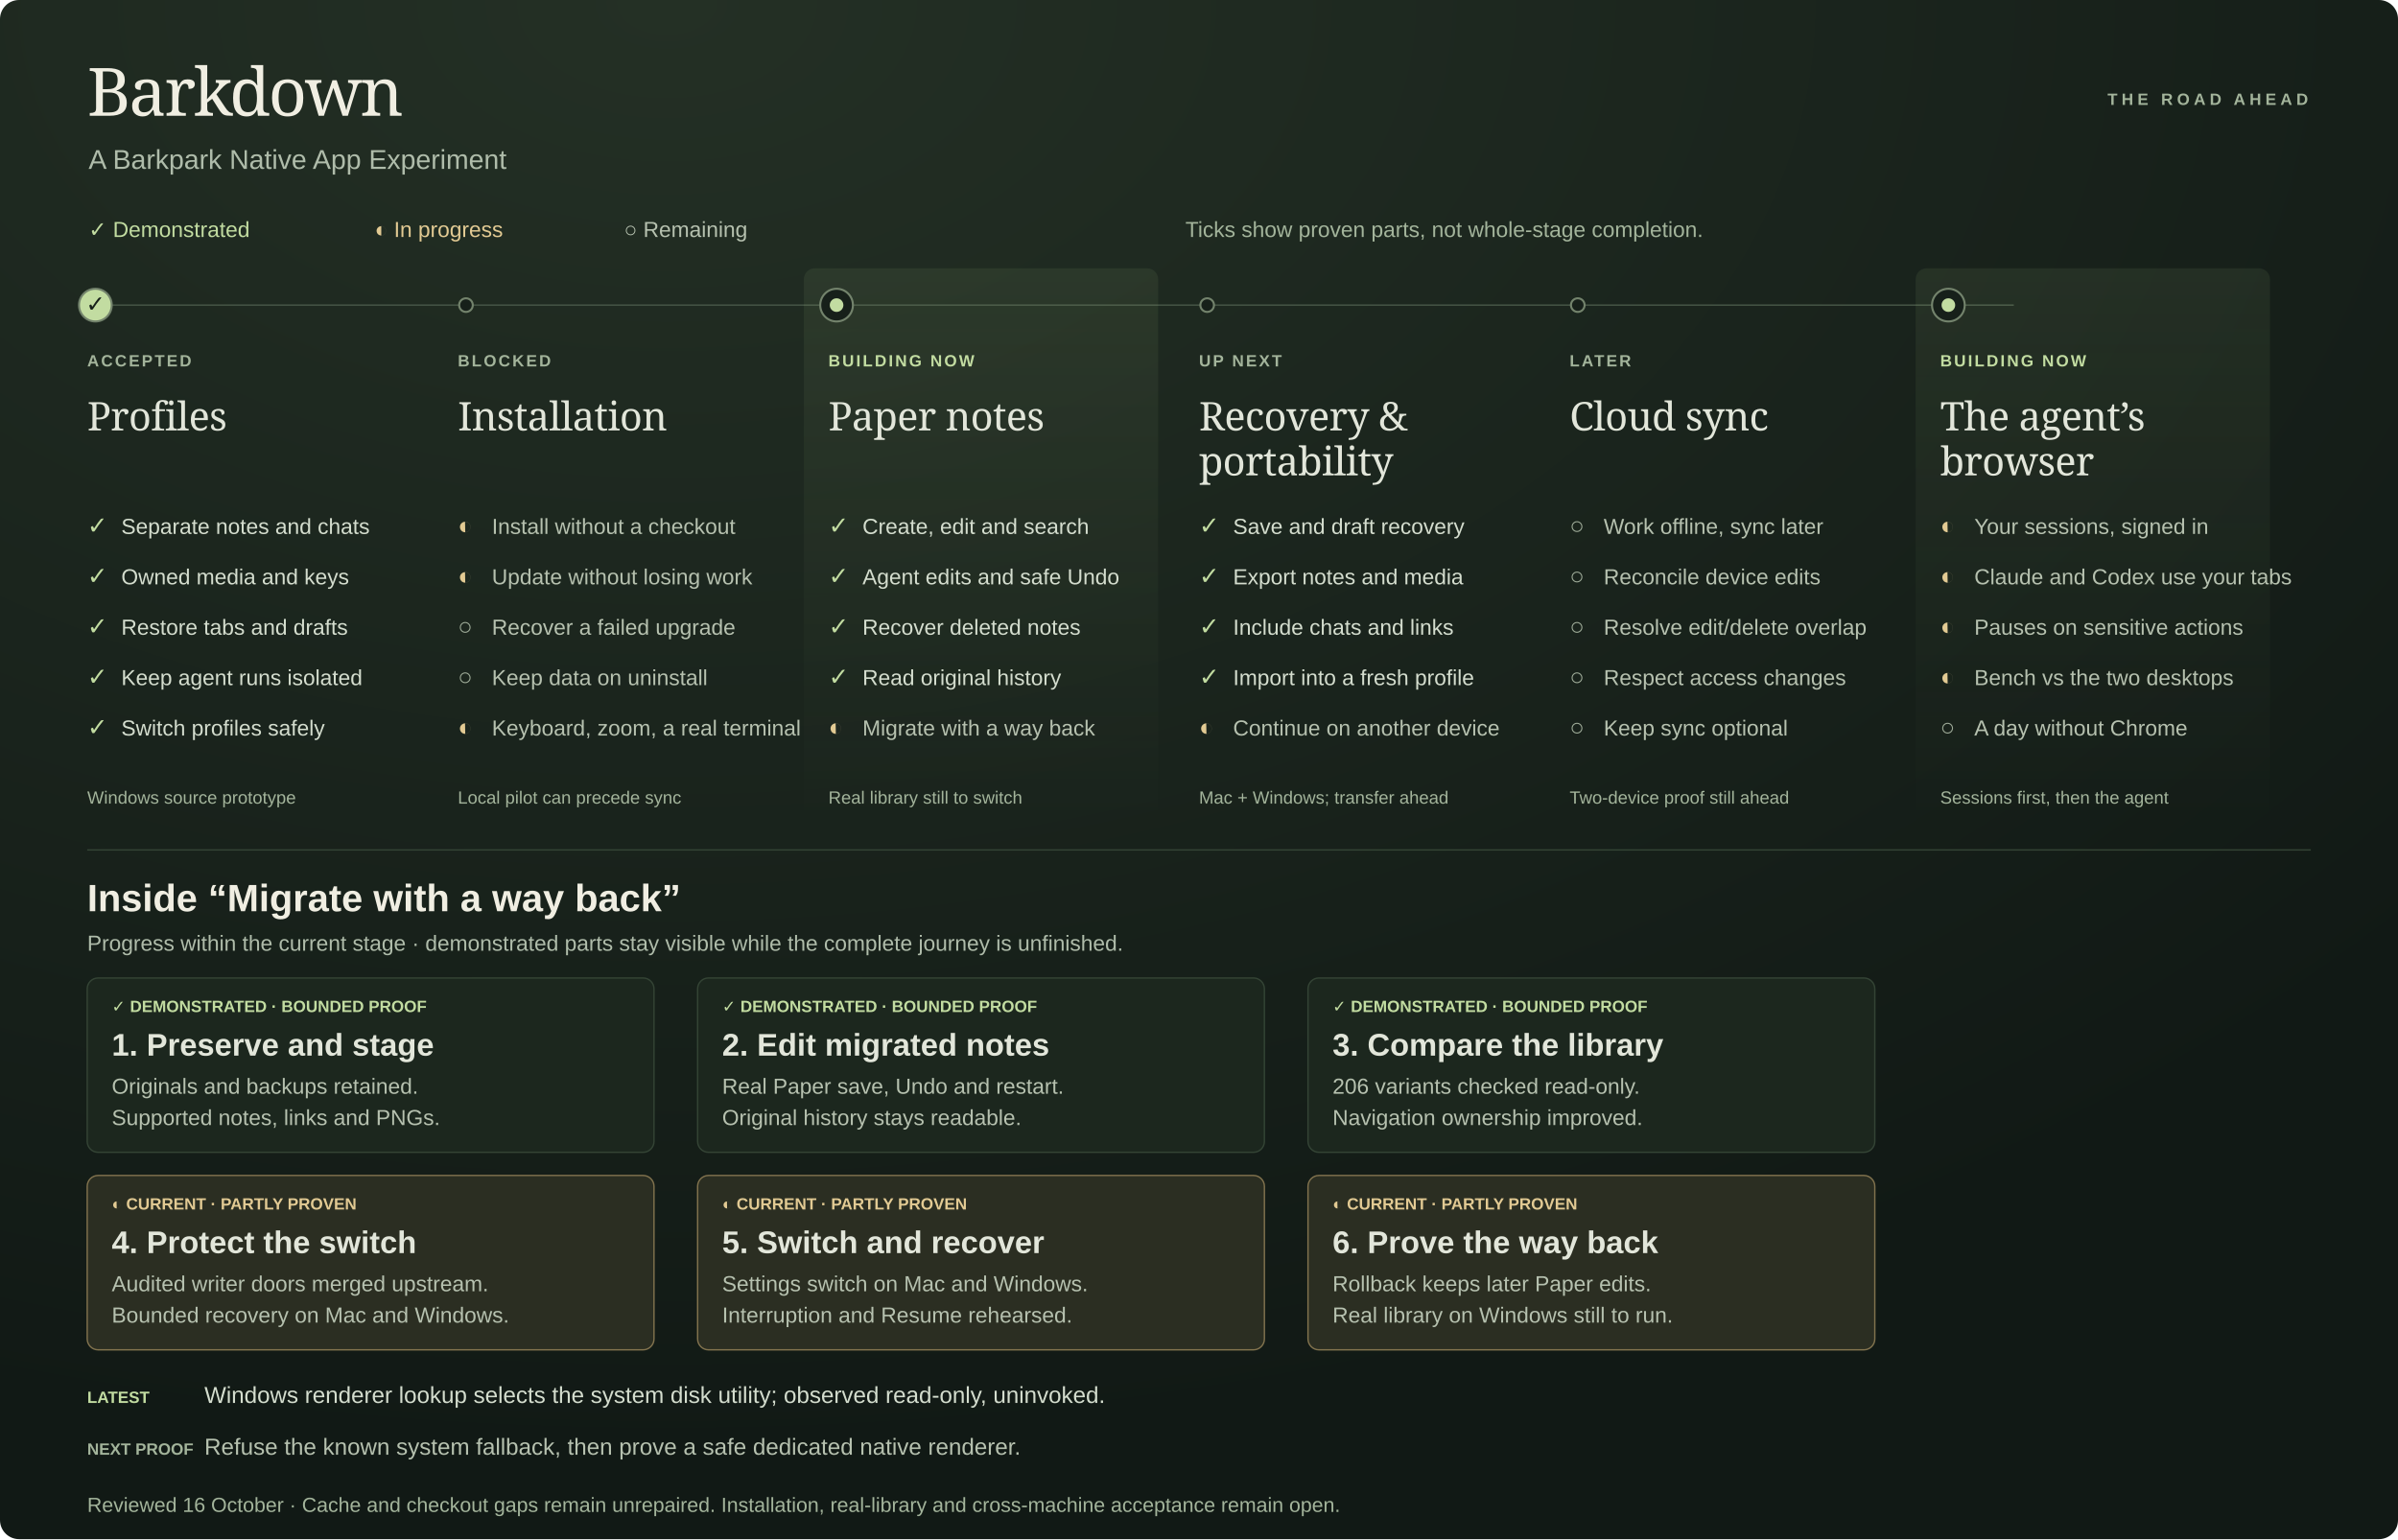
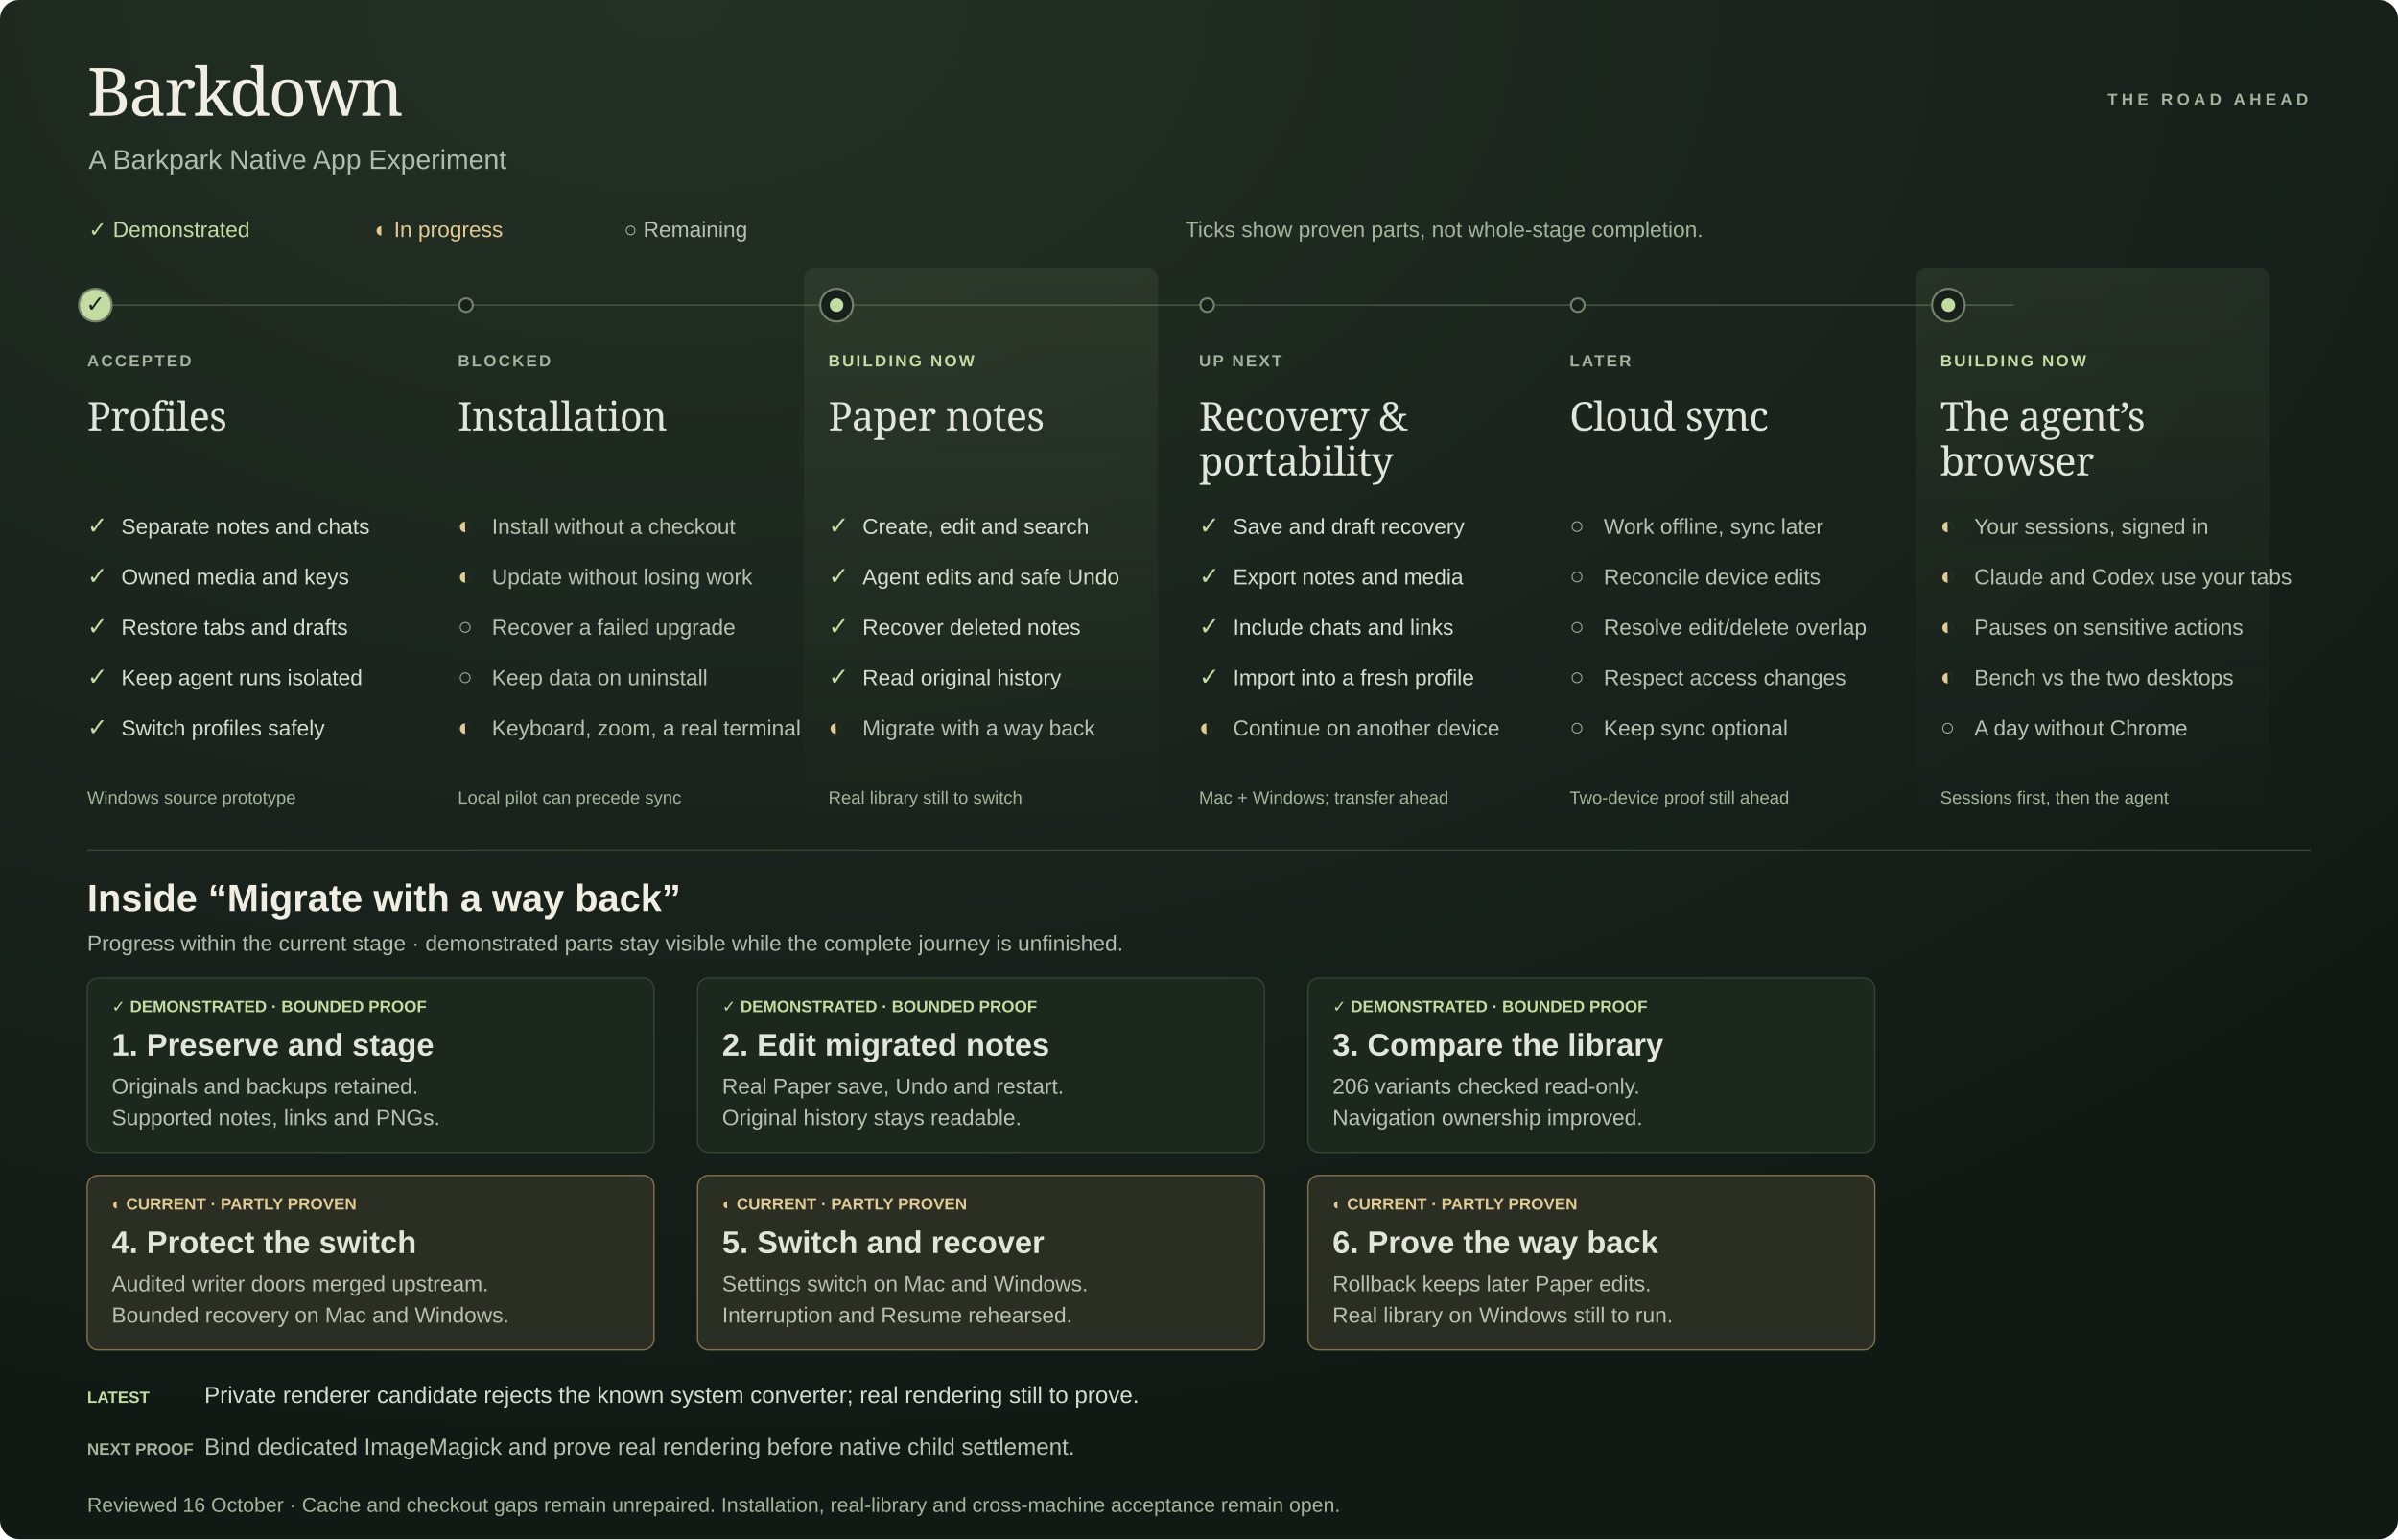
<svg xmlns="http://www.w3.org/2000/svg" width="1760" height="1130" viewBox="0 0 1760 1130" role="img" aria-labelledby="title desc">
  <defs>
    <radialGradient id="background" cx="28%" cy="0%" r="95%">
      <stop stop-color="#243025" />
      <stop offset="1" stop-color="#111915" />
    </radialGradient>
    <linearGradient id="focus" x2="0" y2="1">
      <stop stop-color="#a9c787" stop-opacity=".09" />
      <stop offset="1" stop-color="#a9c787" stop-opacity="0" />
    </linearGradient>
  </defs>
  <g font-family="Segoe UI, Arial, sans-serif">
    <rect width="1760" height="1130" rx="14" fill="url(#background)" />
    <text x="64" y="85" font-family="Georgia, serif" font-size="49" letter-spacing="-1.5" fill="#f0eee2">Barkdown</text>
    <text x="65" y="124" font-size="20" fill="#afbcaa" font-weight="400">A Barkpark Native App Experiment</text>
    <text x="1694" y="77" text-anchor="end" font-size="12" font-weight="600" letter-spacing="3" fill="#a3b49b">THE ROAD AHEAD</text>
    <text x="65" y="174" font-size="16" fill="#c2dca1" font-weight="400">✓  Demonstrated</text>
    <text x="275" y="174" font-size="16" fill="#e2ca93" font-weight="400">◐  In progress</text>
    <text x="458" y="174" font-size="16" fill="#b6c1af" font-weight="400">○  Remaining</text>
    <text x="870" y="174" font-size="16" fill="#a3b49b" font-weight="400">Ticks show proven parts, not whole-stage completion.</text>
    <path d="M70 224H1478" stroke="#475747" stroke-width="1" />
    <g data-phase="P1">
      <circle cx="70" cy="224" r="12" fill="#c2dca1" stroke="#73836c" stroke-width="1.5" />
      <text x="63" y="229" font-size="17" fill="#17201a" font-weight="600">✓</text>
      <text x="64" y="269" font-size="12" letter-spacing="1.5" font-weight="600" fill="#a3b49b">ACCEPTED</text>
      <text x="64" y="316" dy="0" font-family="Georgia, serif" font-size="29" letter-spacing="-.4" fill="#e2e6da">Profiles</text>
      <text x="64" y="392" font-size="18" fill="#c2dca1" font-weight="600">✓</text>
      <text x="89" y="392" font-size="16" fill="#d4ddce" font-weight="400">Separate notes and chats</text>
      <text x="64" y="429" font-size="18" fill="#c2dca1" font-weight="600">✓</text>
      <text x="89" y="429" font-size="16" fill="#d4ddce" font-weight="400">Owned media and keys</text>
      <text x="64" y="466" font-size="18" fill="#c2dca1" font-weight="600">✓</text>
      <text x="89" y="466" font-size="16" fill="#d4ddce" font-weight="400">Restore tabs and drafts</text>
      <text x="64" y="503" font-size="18" fill="#c2dca1" font-weight="600">✓</text>
      <text x="89" y="503" font-size="16" fill="#d4ddce" font-weight="400">Keep agent runs isolated</text>
      <text x="64" y="540" font-size="18" fill="#c2dca1" font-weight="600">✓</text>
      <text x="89" y="540" font-size="16" fill="#d4ddce" font-weight="400">Switch profiles safely</text>
      <text x="64" y="590" font-size="13" fill="#a3b49b" font-weight="400">Windows source prototype</text>
    </g>
    <g data-phase="P5">
      <circle cx="342" cy="224" r="5" fill="#17201a" stroke="#73836c" stroke-width="1.5" />
      <text x="336" y="269" font-size="12" letter-spacing="1.5" font-weight="600" fill="#a3b49b">BLOCKED</text>
      <text x="336" y="316" dy="0" font-family="Georgia, serif" font-size="29" letter-spacing="-.4" fill="#e2e6da">Installation</text>
      <text x="336" y="392" font-size="18" fill="#e2ca93" font-weight="600">◐</text>
      <text x="361" y="392" font-size="16" fill="#b6c1af" font-weight="400">Install without a checkout</text>
      <text x="336" y="429" font-size="18" fill="#e2ca93" font-weight="600">◐</text>
      <text x="361" y="429" font-size="16" fill="#b6c1af" font-weight="400">Update without losing work</text>
      <text x="336" y="466" font-size="18" fill="#9fac99" font-weight="600">○</text>
      <text x="361" y="466" font-size="16" fill="#b6c1af" font-weight="400">Recover a failed upgrade</text>
      <text x="336" y="503" font-size="18" fill="#9fac99" font-weight="600">○</text>
      <text x="361" y="503" font-size="16" fill="#b6c1af" font-weight="400">Keep data on uninstall</text>
      <text x="336" y="540" font-size="18" fill="#e2ca93" font-weight="600">◐</text>
      <text x="361" y="540" font-size="16" fill="#b6c1af" font-weight="400">Keyboard, zoom, a real terminal</text>
      <text x="336" y="590" font-size="13" fill="#a3b49b" font-weight="400">Local pilot can precede sync</text>
    </g>
    <g data-phase="P2">
      <rect x="590" y="197" width="260" height="410" rx="8" fill="url(#focus)" />
      <circle cx="614" cy="224" r="12" fill="#17201a" stroke="#73836c" stroke-width="1.5" />
      <circle cx="614" cy="224" r="5" fill="#c2dca1" />
      <text x="608" y="269" font-size="12" letter-spacing="1.5" font-weight="600" fill="#c2dca1">BUILDING NOW</text>
      <text x="608" y="316" dy="0" font-family="Georgia, serif" font-size="29" letter-spacing="-.4" fill="#e2e6da">Paper notes</text>
      <text x="608" y="392" font-size="18" fill="#c2dca1" font-weight="600">✓</text>
      <text x="633" y="392" font-size="16" fill="#d4ddce" font-weight="400">Create, edit and search</text>
      <text x="608" y="429" font-size="18" fill="#c2dca1" font-weight="600">✓</text>
      <text x="633" y="429" font-size="16" fill="#d4ddce" font-weight="400">Agent edits and safe Undo</text>
      <text x="608" y="466" font-size="18" fill="#c2dca1" font-weight="600">✓</text>
      <text x="633" y="466" font-size="16" fill="#d4ddce" font-weight="400">Recover deleted notes</text>
      <text x="608" y="503" font-size="18" fill="#c2dca1" font-weight="600">✓</text>
      <text x="633" y="503" font-size="16" fill="#d4ddce" font-weight="400">Read original history</text>
      <text x="608" y="540" font-size="18" fill="#e2ca93" font-weight="600">◐</text>
      <text x="633" y="540" font-size="16" fill="#b6c1af" font-weight="400">Migrate with a way back</text>
      <text x="608" y="590" font-size="13" fill="#a3b49b" font-weight="400">Real library still to switch</text>
    </g>
    <g data-phase="P3">
      <circle cx="886" cy="224" r="5" fill="#17201a" stroke="#73836c" stroke-width="1.5" />
      <text x="880" y="269" font-size="12" letter-spacing="1.5" font-weight="600" fill="#a3b49b">UP NEXT</text>
      <text x="880" y="316" dy="0" font-family="Georgia, serif" font-size="29" letter-spacing="-.4" fill="#e2e6da">Recovery &amp;</text>
      <text x="880" y="316" dy="33" font-family="Georgia, serif" font-size="29" letter-spacing="-.4" fill="#e2e6da">portability</text>
      <text x="880" y="392" font-size="18" fill="#c2dca1" font-weight="600">✓</text>
      <text x="905" y="392" font-size="16" fill="#d4ddce" font-weight="400">Save and draft recovery</text>
      <text x="880" y="429" font-size="18" fill="#c2dca1" font-weight="600">✓</text>
      <text x="905" y="429" font-size="16" fill="#d4ddce" font-weight="400">Export notes and media</text>
      <text x="880" y="466" font-size="18" fill="#c2dca1" font-weight="600">✓</text>
      <text x="905" y="466" font-size="16" fill="#d4ddce" font-weight="400">Include chats and links</text>
      <text x="880" y="503" font-size="18" fill="#c2dca1" font-weight="600">✓</text>
      <text x="905" y="503" font-size="16" fill="#d4ddce" font-weight="400">Import into a fresh profile</text>
      <text x="880" y="540" font-size="18" fill="#e2ca93" font-weight="600">◐</text>
      <text x="905" y="540" font-size="16" fill="#b6c1af" font-weight="400">Continue on another device</text>
      <text x="880" y="590" font-size="13" fill="#a3b49b" font-weight="400">Mac + Windows; transfer ahead</text>
    </g>
    <g data-phase="P4">
      <circle cx="1158" cy="224" r="5" fill="#17201a" stroke="#73836c" stroke-width="1.5" />
      <text x="1152" y="269" font-size="12" letter-spacing="1.5" font-weight="600" fill="#a3b49b">LATER</text>
      <text x="1152" y="316" dy="0" font-family="Georgia, serif" font-size="29" letter-spacing="-.4" fill="#e2e6da">Cloud sync</text>
      <text x="1152" y="392" font-size="18" fill="#9fac99" font-weight="600">○</text>
      <text x="1177" y="392" font-size="16" fill="#b6c1af" font-weight="400">Work offline, sync later</text>
      <text x="1152" y="429" font-size="18" fill="#9fac99" font-weight="600">○</text>
      <text x="1177" y="429" font-size="16" fill="#b6c1af" font-weight="400">Reconcile device edits</text>
      <text x="1152" y="466" font-size="18" fill="#9fac99" font-weight="600">○</text>
      <text x="1177" y="466" font-size="16" fill="#b6c1af" font-weight="400">Resolve edit/delete overlap</text>
      <text x="1152" y="503" font-size="18" fill="#9fac99" font-weight="600">○</text>
      <text x="1177" y="503" font-size="16" fill="#b6c1af" font-weight="400">Respect access changes</text>
      <text x="1152" y="540" font-size="18" fill="#9fac99" font-weight="600">○</text>
      <text x="1177" y="540" font-size="16" fill="#b6c1af" font-weight="400">Keep sync optional</text>
      <text x="1152" y="590" font-size="13" fill="#a3b49b" font-weight="400">Two-device proof still ahead</text>
    </g>
    <g data-phase="P6">
      <rect x="1406" y="197" width="260" height="410" rx="8" fill="url(#focus)" />
      <circle cx="1430" cy="224" r="12" fill="#17201a" stroke="#73836c" stroke-width="1.5" />
      <circle cx="1430" cy="224" r="5" fill="#c2dca1" />
      <text x="1424" y="269" font-size="12" letter-spacing="1.5" font-weight="600" fill="#c2dca1">BUILDING NOW</text>
      <text x="1424" y="316" dy="0" font-family="Georgia, serif" font-size="29" letter-spacing="-.4" fill="#e2e6da">The agent’s</text>
      <text x="1424" y="316" dy="33" font-family="Georgia, serif" font-size="29" letter-spacing="-.4" fill="#e2e6da">browser</text>
      <text x="1424" y="392" font-size="18" fill="#e2ca93" font-weight="600">◐</text>
      <text x="1449" y="392" font-size="16" fill="#b6c1af" font-weight="400">Your sessions, signed in</text>
      <text x="1424" y="429" font-size="18" fill="#e2ca93" font-weight="600">◐</text>
      <text x="1449" y="429" font-size="16" fill="#b6c1af" font-weight="400">Claude and Codex use your tabs</text>
      <text x="1424" y="466" font-size="18" fill="#e2ca93" font-weight="600">◐</text>
      <text x="1449" y="466" font-size="16" fill="#b6c1af" font-weight="400">Pauses on sensitive actions</text>
      <text x="1424" y="503" font-size="18" fill="#e2ca93" font-weight="600">◐</text>
      <text x="1449" y="503" font-size="16" fill="#b6c1af" font-weight="400">Bench vs the two desktops</text>
      <text x="1424" y="540" font-size="18" fill="#9fac99" font-weight="600">○</text>
      <text x="1449" y="540" font-size="16" fill="#b6c1af" font-weight="400">A day without Chrome</text>
      <text x="1424" y="590" font-size="13" fill="#a3b49b" font-weight="400">Sessions first, then the agent</text>
    </g>
    <path d="M64 624H1696" stroke="#344435" />
    <text x="64" y="669" font-size="28" fill="#f0eee2" font-weight="600">Inside “Migrate with a way back”</text>
    <text x="64" y="698" font-size="16" fill="#afbcaa" font-weight="400">Progress within the current stage · demonstrated parts stay visible while the complete journey is unfinished.</text>
    <g data-migration-step="1">
      <rect x="64" y="718" width="416" height="128" rx="8" fill="#1c271e" stroke="#344435" />
      <text x="82" y="743" font-size="12" fill="#c2dca1" font-weight="600">✓  DEMONSTRATED · BOUNDED PROOF</text>
      <text x="82" y="775" font-size="23" fill="#e2e6da" font-weight="600">1. Preserve and stage</text>
      <text x="82" y="803" font-size="16" fill="#b6c1af" font-weight="400">Originals and backups retained.</text>
      <text x="82" y="826" font-size="16" fill="#b6c1af" font-weight="400">Supported notes, links and PNGs.</text>
    </g>
    <g data-migration-step="2">
      <rect x="512" y="718" width="416" height="128" rx="8" fill="#1c271e" stroke="#344435" />
      <text x="530" y="743" font-size="12" fill="#c2dca1" font-weight="600">✓  DEMONSTRATED · BOUNDED PROOF</text>
      <text x="530" y="775" font-size="23" fill="#e2e6da" font-weight="600">2. Edit migrated notes</text>
      <text x="530" y="803" font-size="16" fill="#b6c1af" font-weight="400">Real Paper save, Undo and restart.</text>
      <text x="530" y="826" font-size="16" fill="#b6c1af" font-weight="400">Original history stays readable.</text>
    </g>
    <g data-migration-step="3">
      <rect x="960" y="718" width="416" height="128" rx="8" fill="#1c271e" stroke="#344435" />
      <text x="978" y="743" font-size="12" fill="#c2dca1" font-weight="600">✓  DEMONSTRATED · BOUNDED PROOF</text>
      <text x="978" y="775" font-size="23" fill="#e2e6da" font-weight="600">3. Compare the library</text>
      <text x="978" y="803" font-size="16" fill="#b6c1af" font-weight="400">206 variants checked read-only.</text>
      <text x="978" y="826" font-size="16" fill="#b6c1af" font-weight="400">Navigation ownership improved.</text>
    </g>
    <g data-migration-step="4">
      <rect x="64" y="863" width="416" height="128" rx="8" fill="#2b2e22" stroke="#82734e" />
      <text x="82" y="888" font-size="12" fill="#e2ca93" font-weight="600">◐  CURRENT · PARTLY PROVEN</text>
      <text x="82" y="920" font-size="23" fill="#e2e6da" font-weight="600">4. Protect the switch</text>
      <text x="82" y="948" font-size="16" fill="#b6c1af" font-weight="400">Audited writer doors merged upstream.</text>
      <text x="82" y="971" font-size="16" fill="#b6c1af" font-weight="400">Bounded recovery on Mac and Windows.</text>
    </g>
    <g data-migration-step="5">
      <rect x="512" y="863" width="416" height="128" rx="8" fill="#2b2e22" stroke="#82734e" />
      <text x="530" y="888" font-size="12" fill="#e2ca93" font-weight="600">◐  CURRENT · PARTLY PROVEN</text>
      <text x="530" y="920" font-size="23" fill="#e2e6da" font-weight="600">5. Switch and recover</text>
      <text x="530" y="948" font-size="16" fill="#b6c1af" font-weight="400">Settings switch on Mac and Windows.</text>
      <text x="530" y="971" font-size="16" fill="#b6c1af" font-weight="400">Interruption and Resume rehearsed.</text>
    </g>
    <g data-migration-step="6">
      <rect x="960" y="863" width="416" height="128" rx="8" fill="#2b2e22" stroke="#82734e" />
      <text x="978" y="888" font-size="12" fill="#e2ca93" font-weight="600">◐  CURRENT · PARTLY PROVEN</text>
      <text x="978" y="920" font-size="23" fill="#e2e6da" font-weight="600">6. Prove the way back</text>
      <text x="978" y="948" font-size="16" fill="#b6c1af" font-weight="400">Rollback keeps later Paper edits.</text>
      <text x="978" y="971" font-size="16" fill="#b6c1af" font-weight="400">Real library on Windows still to run.</text>
    </g>
    <text x="64" y="1030" font-size="12" fill="#c2dca1" font-weight="600">LATEST</text>
-     <text x="150" y="1030" font-size="17" fill="#d4ddce" font-weight="400">Windows renderer lookup selects the system disk utility; observed read-only, uninvoked.</text>
+     <text x="150" y="1030" font-size="17" fill="#d4ddce" font-weight="400">Private renderer candidate rejects the known system converter; real rendering still to prove.</text>
    <text x="64" y="1068" font-size="12" fill="#a3b49b" font-weight="600">NEXT PROOF</text>
-     <text x="150" y="1068" font-size="17" fill="#b6c1af" font-weight="400">Refuse the known system fallback, then prove a safe dedicated native renderer.</text>
+     <text x="150" y="1068" font-size="17" fill="#b6c1af" font-weight="400">Bind dedicated ImageMagick and prove real rendering before native child settlement.</text>
    <text x="64" y="1110" font-size="15" fill="#a3b49b" font-weight="400">Reviewed 16 October · Cache and checkout gaps remain unrepaired. Installation, real-library and cross-machine acceptance remain open.</text>
  </g>
</svg>
